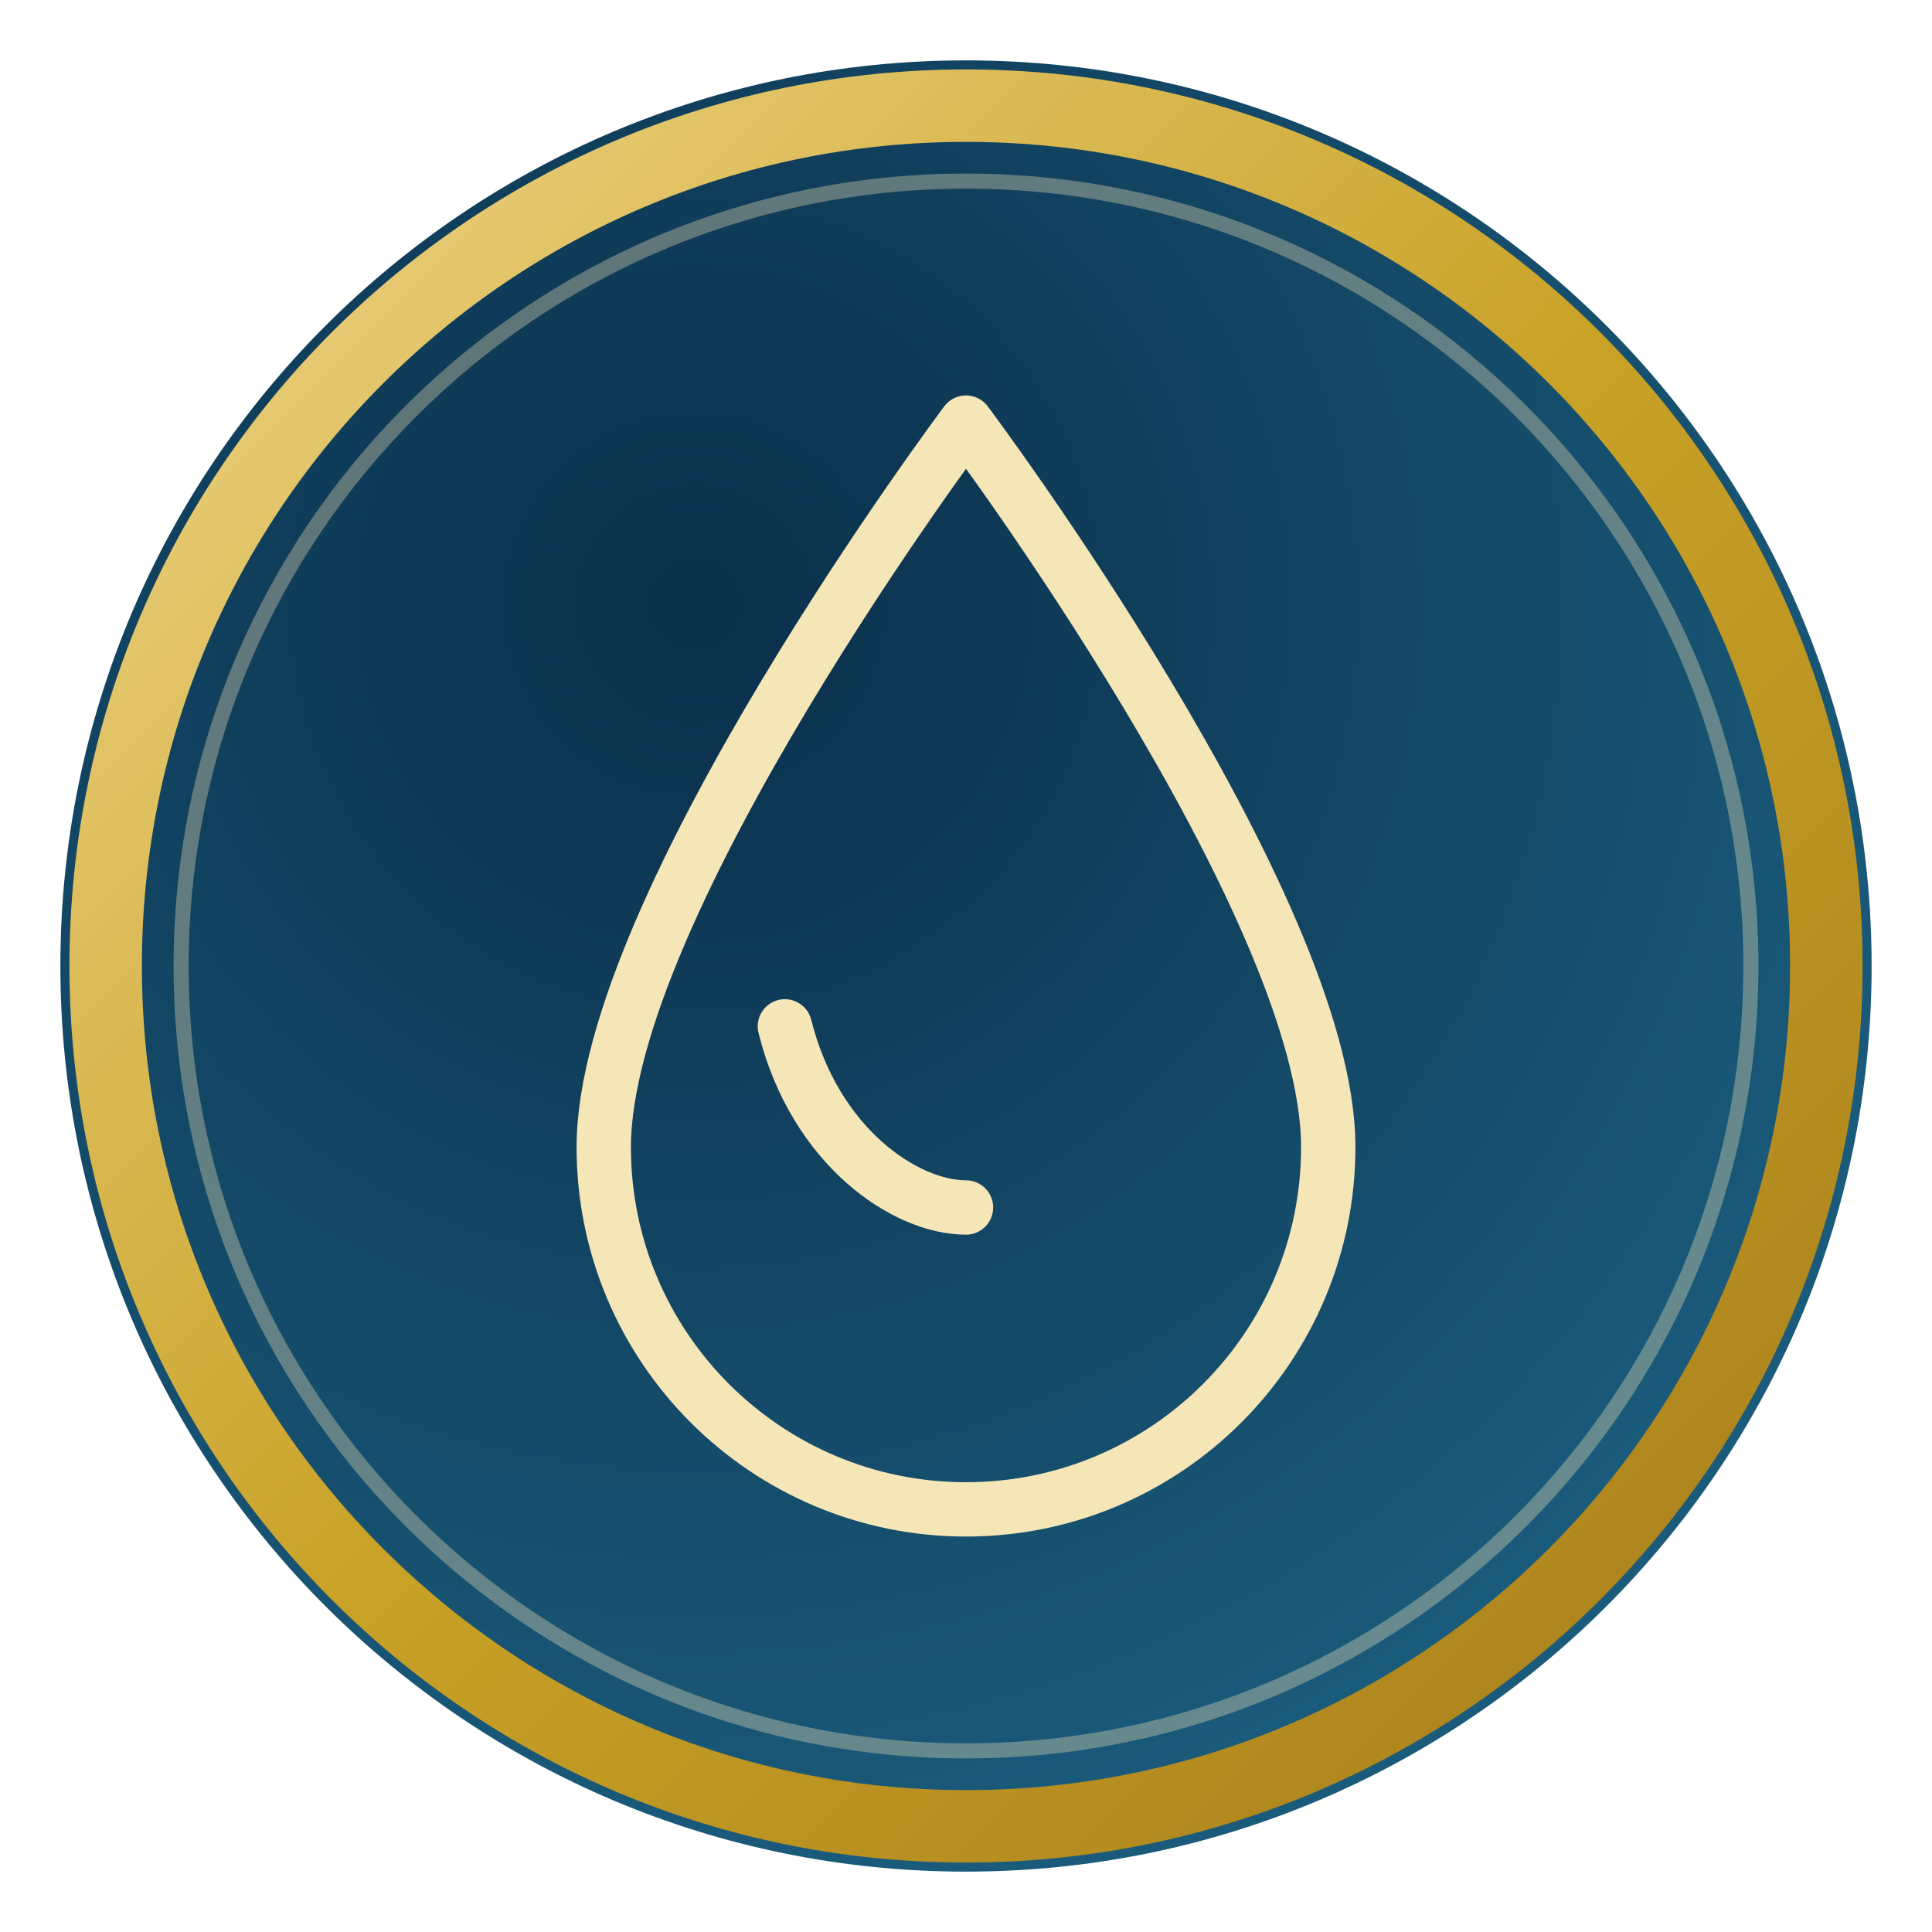
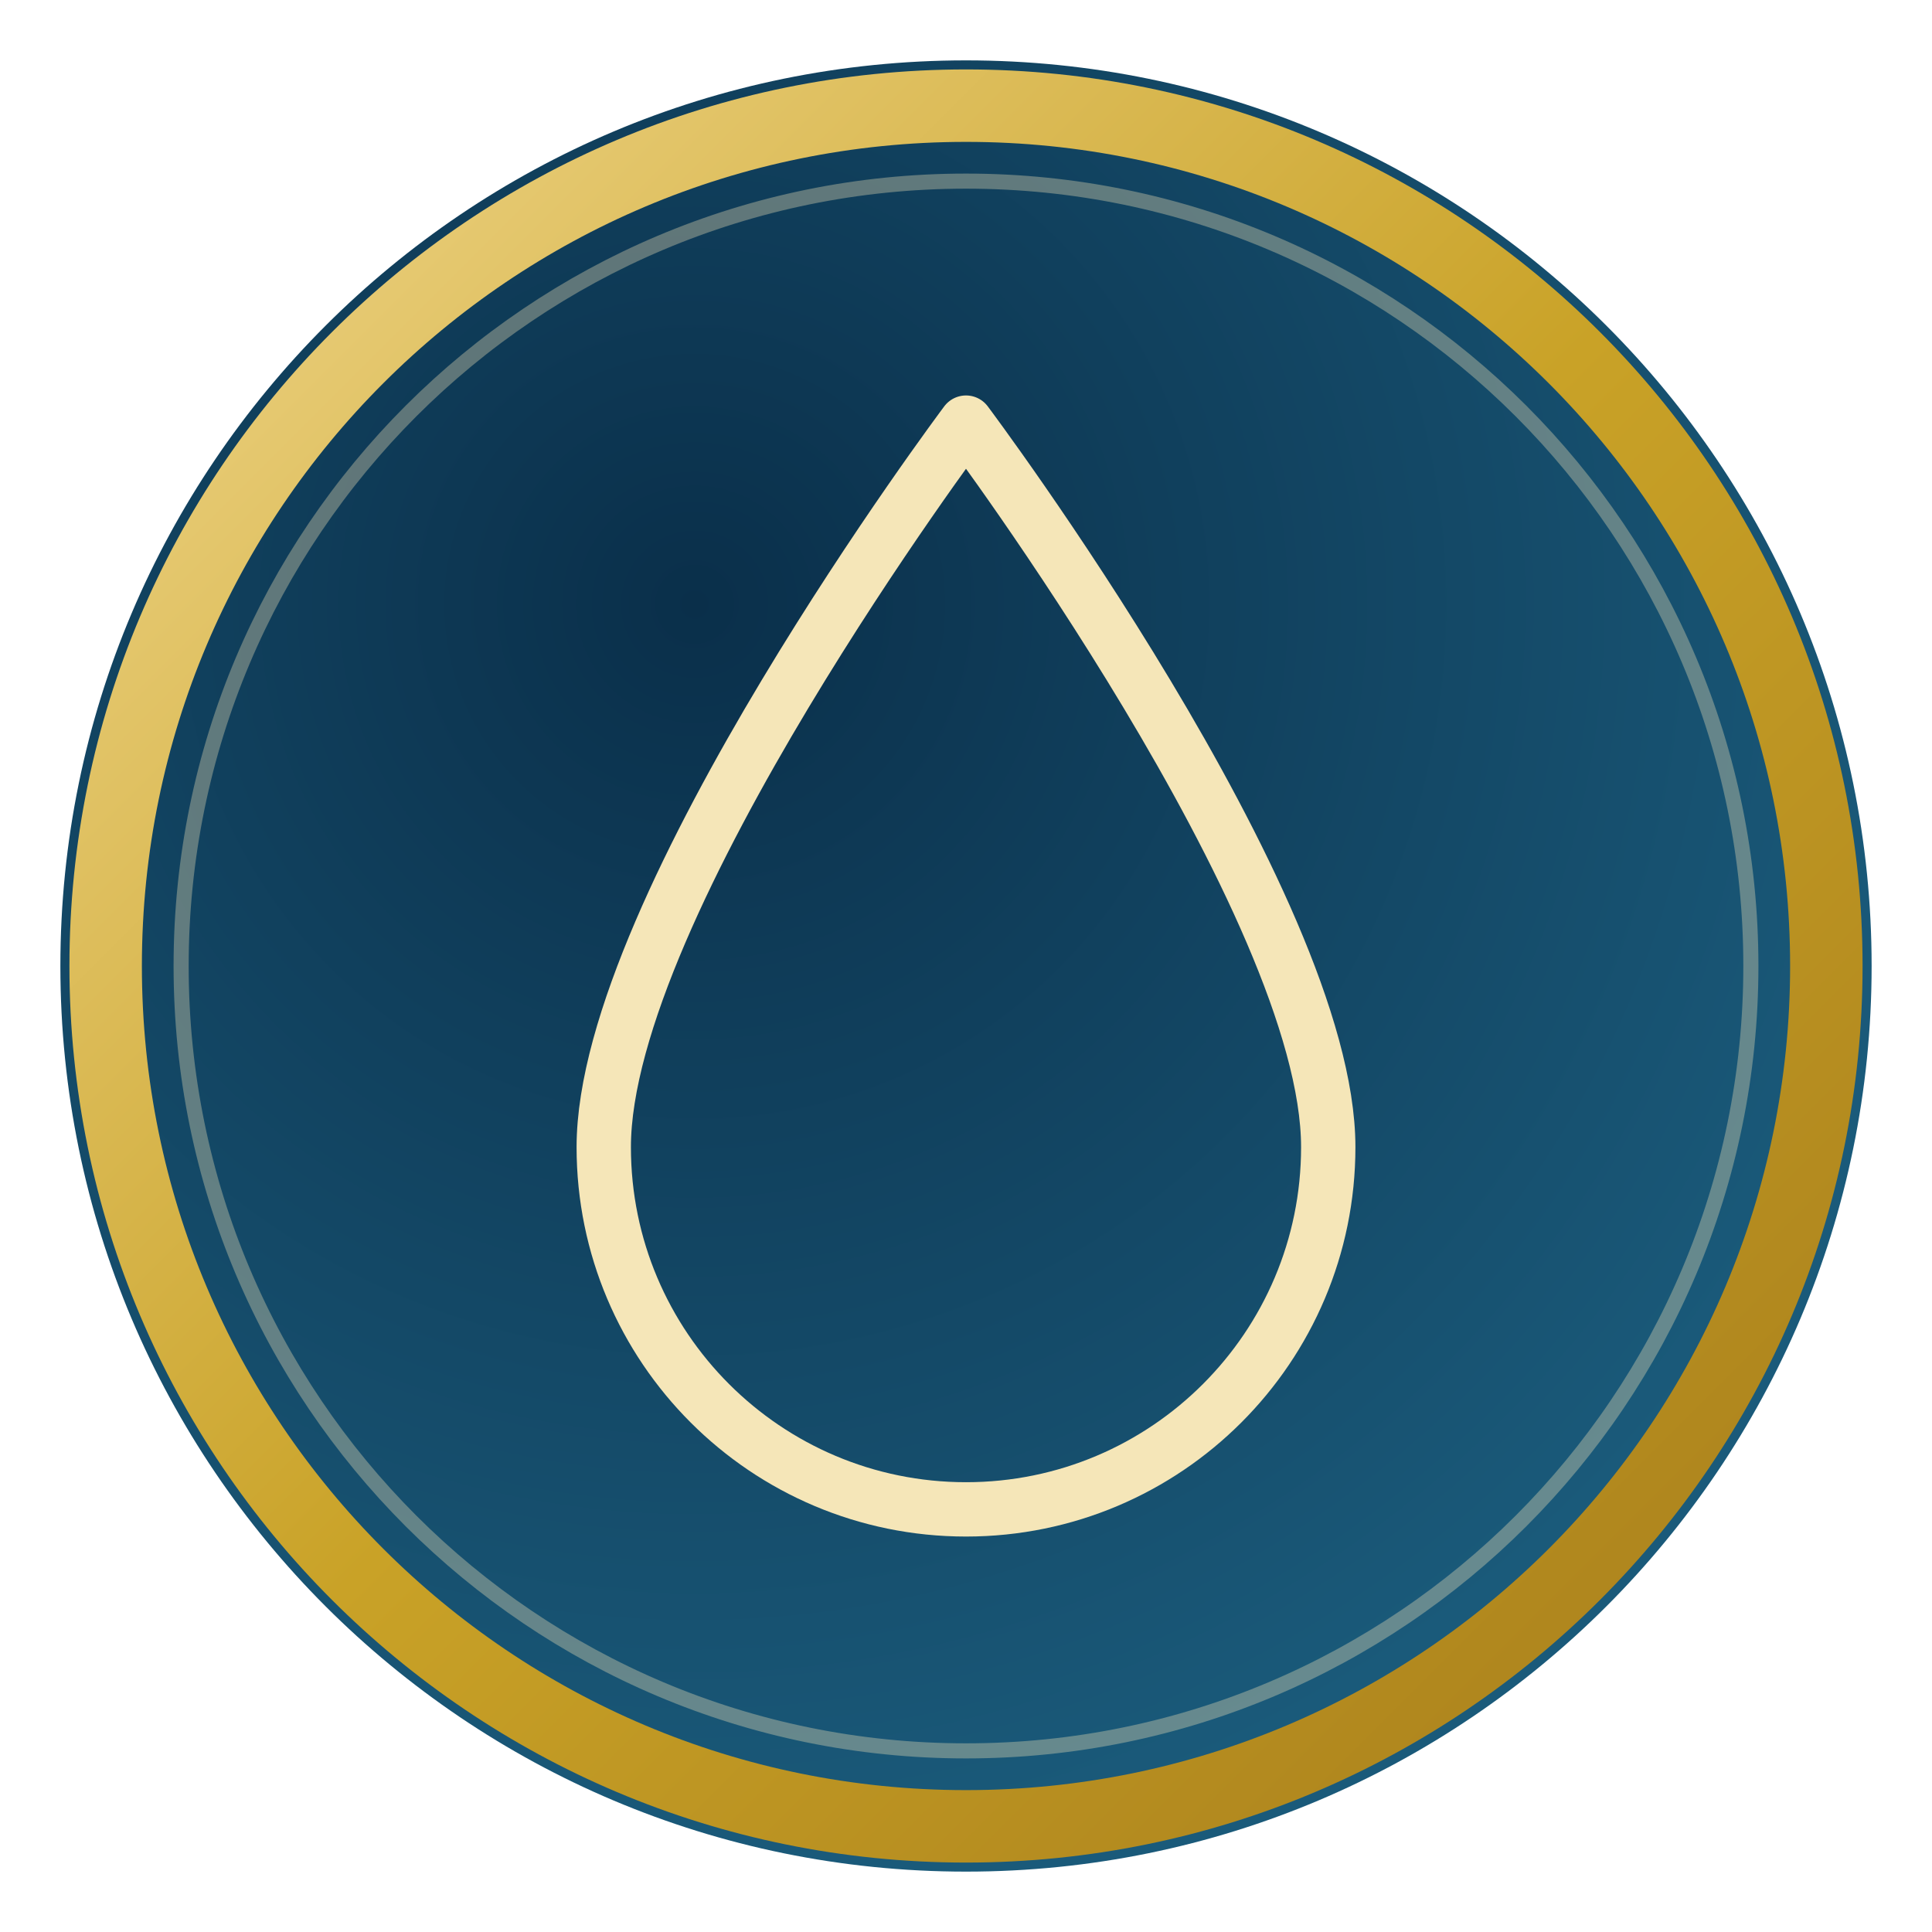
<svg xmlns="http://www.w3.org/2000/svg" viewBox="0 0 64 64">
  <defs>
    <radialGradient id="g" cx="35%" cy="30%" r="70%">
      <stop offset="0%" stop-color="#0a2f4a" />
      <stop offset="100%" stop-color="#1a5a7a" />
    </radialGradient>
    <linearGradient id="gold" x1="0" y1="0" x2="1" y2="1">
      <stop offset="0%" stop-color="#f0d78c" />
      <stop offset="50%" stop-color="#c9a227" />
      <stop offset="100%" stop-color="#a67c1a" />
    </linearGradient>
  </defs>
  <circle cx="32" cy="32" r="30" fill="url(#g)" />
  <circle cx="32" cy="32" r="28.5" fill="none" stroke="url(#gold)" stroke-width="2.4" />
  <circle cx="32" cy="32" r="26" fill="none" stroke="#f5e6b8" stroke-width="0.5" opacity="0.35" />
  <path fill="none" stroke="#f5e6b8" stroke-width="1.8" stroke-linecap="round" stroke-linejoin="round" d="M32 14c0 0-12 16-12 24a12 12 0 0 0 24 0c0-8-12-24-12-24z" />
-   <path fill="none" stroke="#f5e6b8" stroke-width="1.8" stroke-linecap="round" stroke-linejoin="round" d="M26 34c1 4 4 6 6 6" />
</svg>
